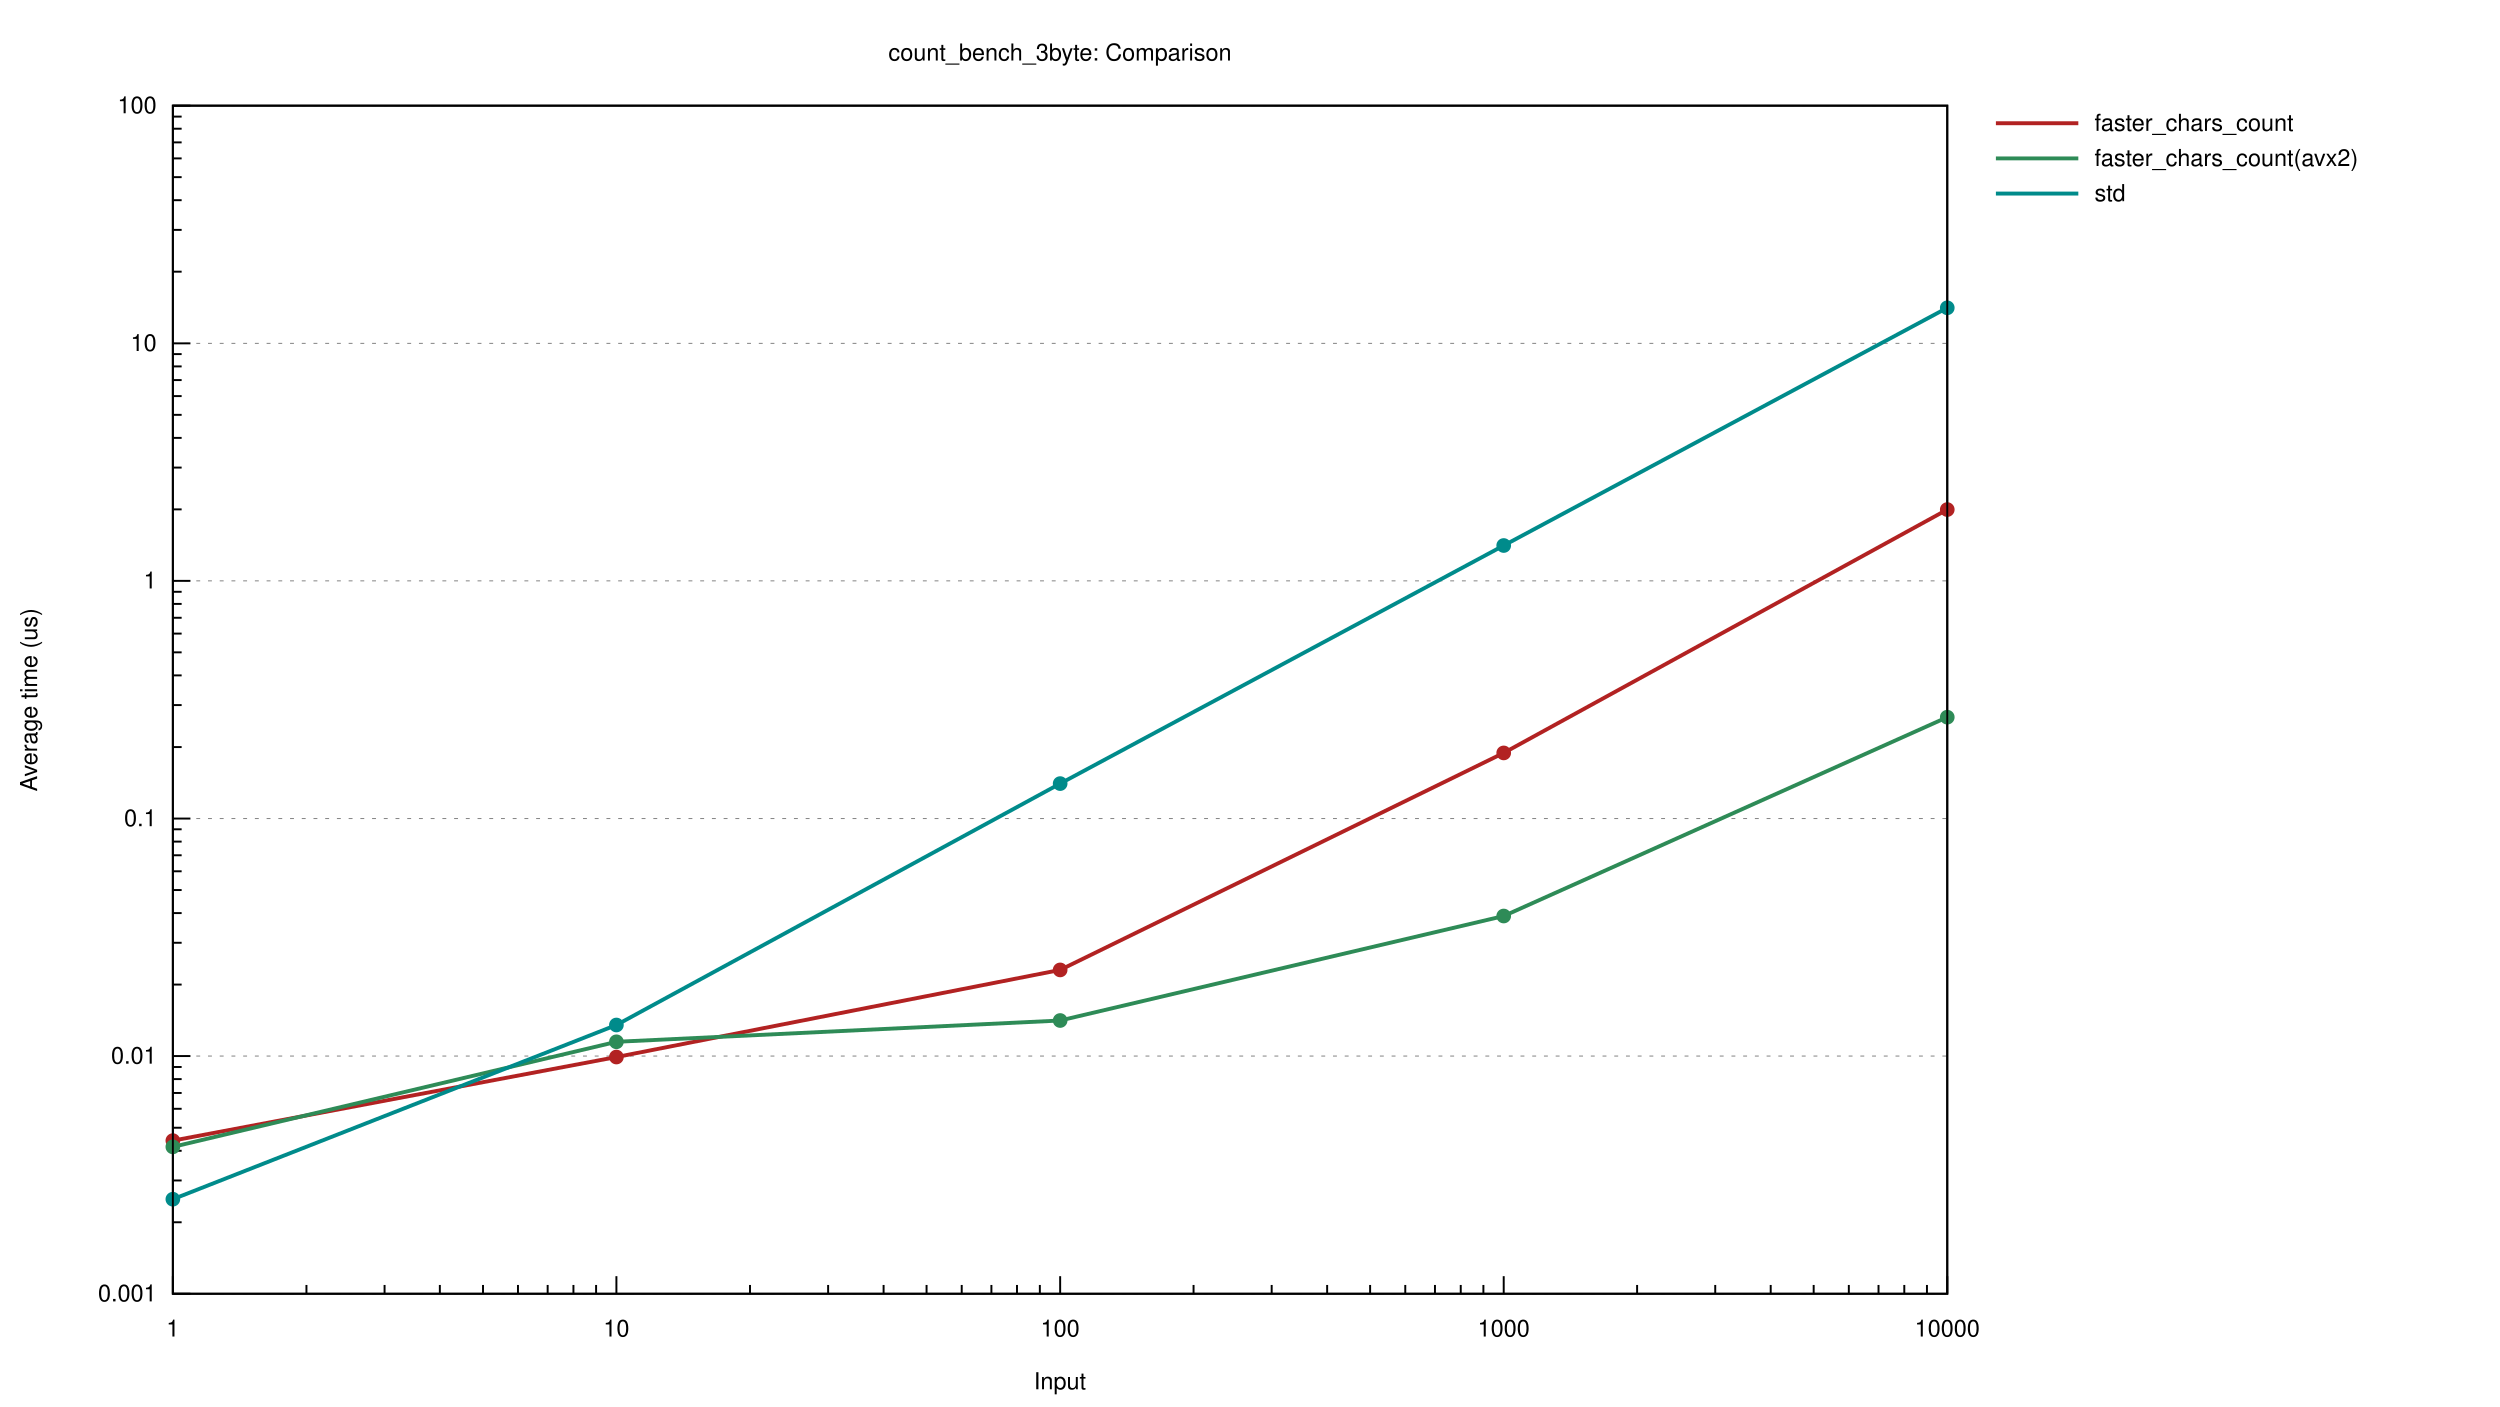
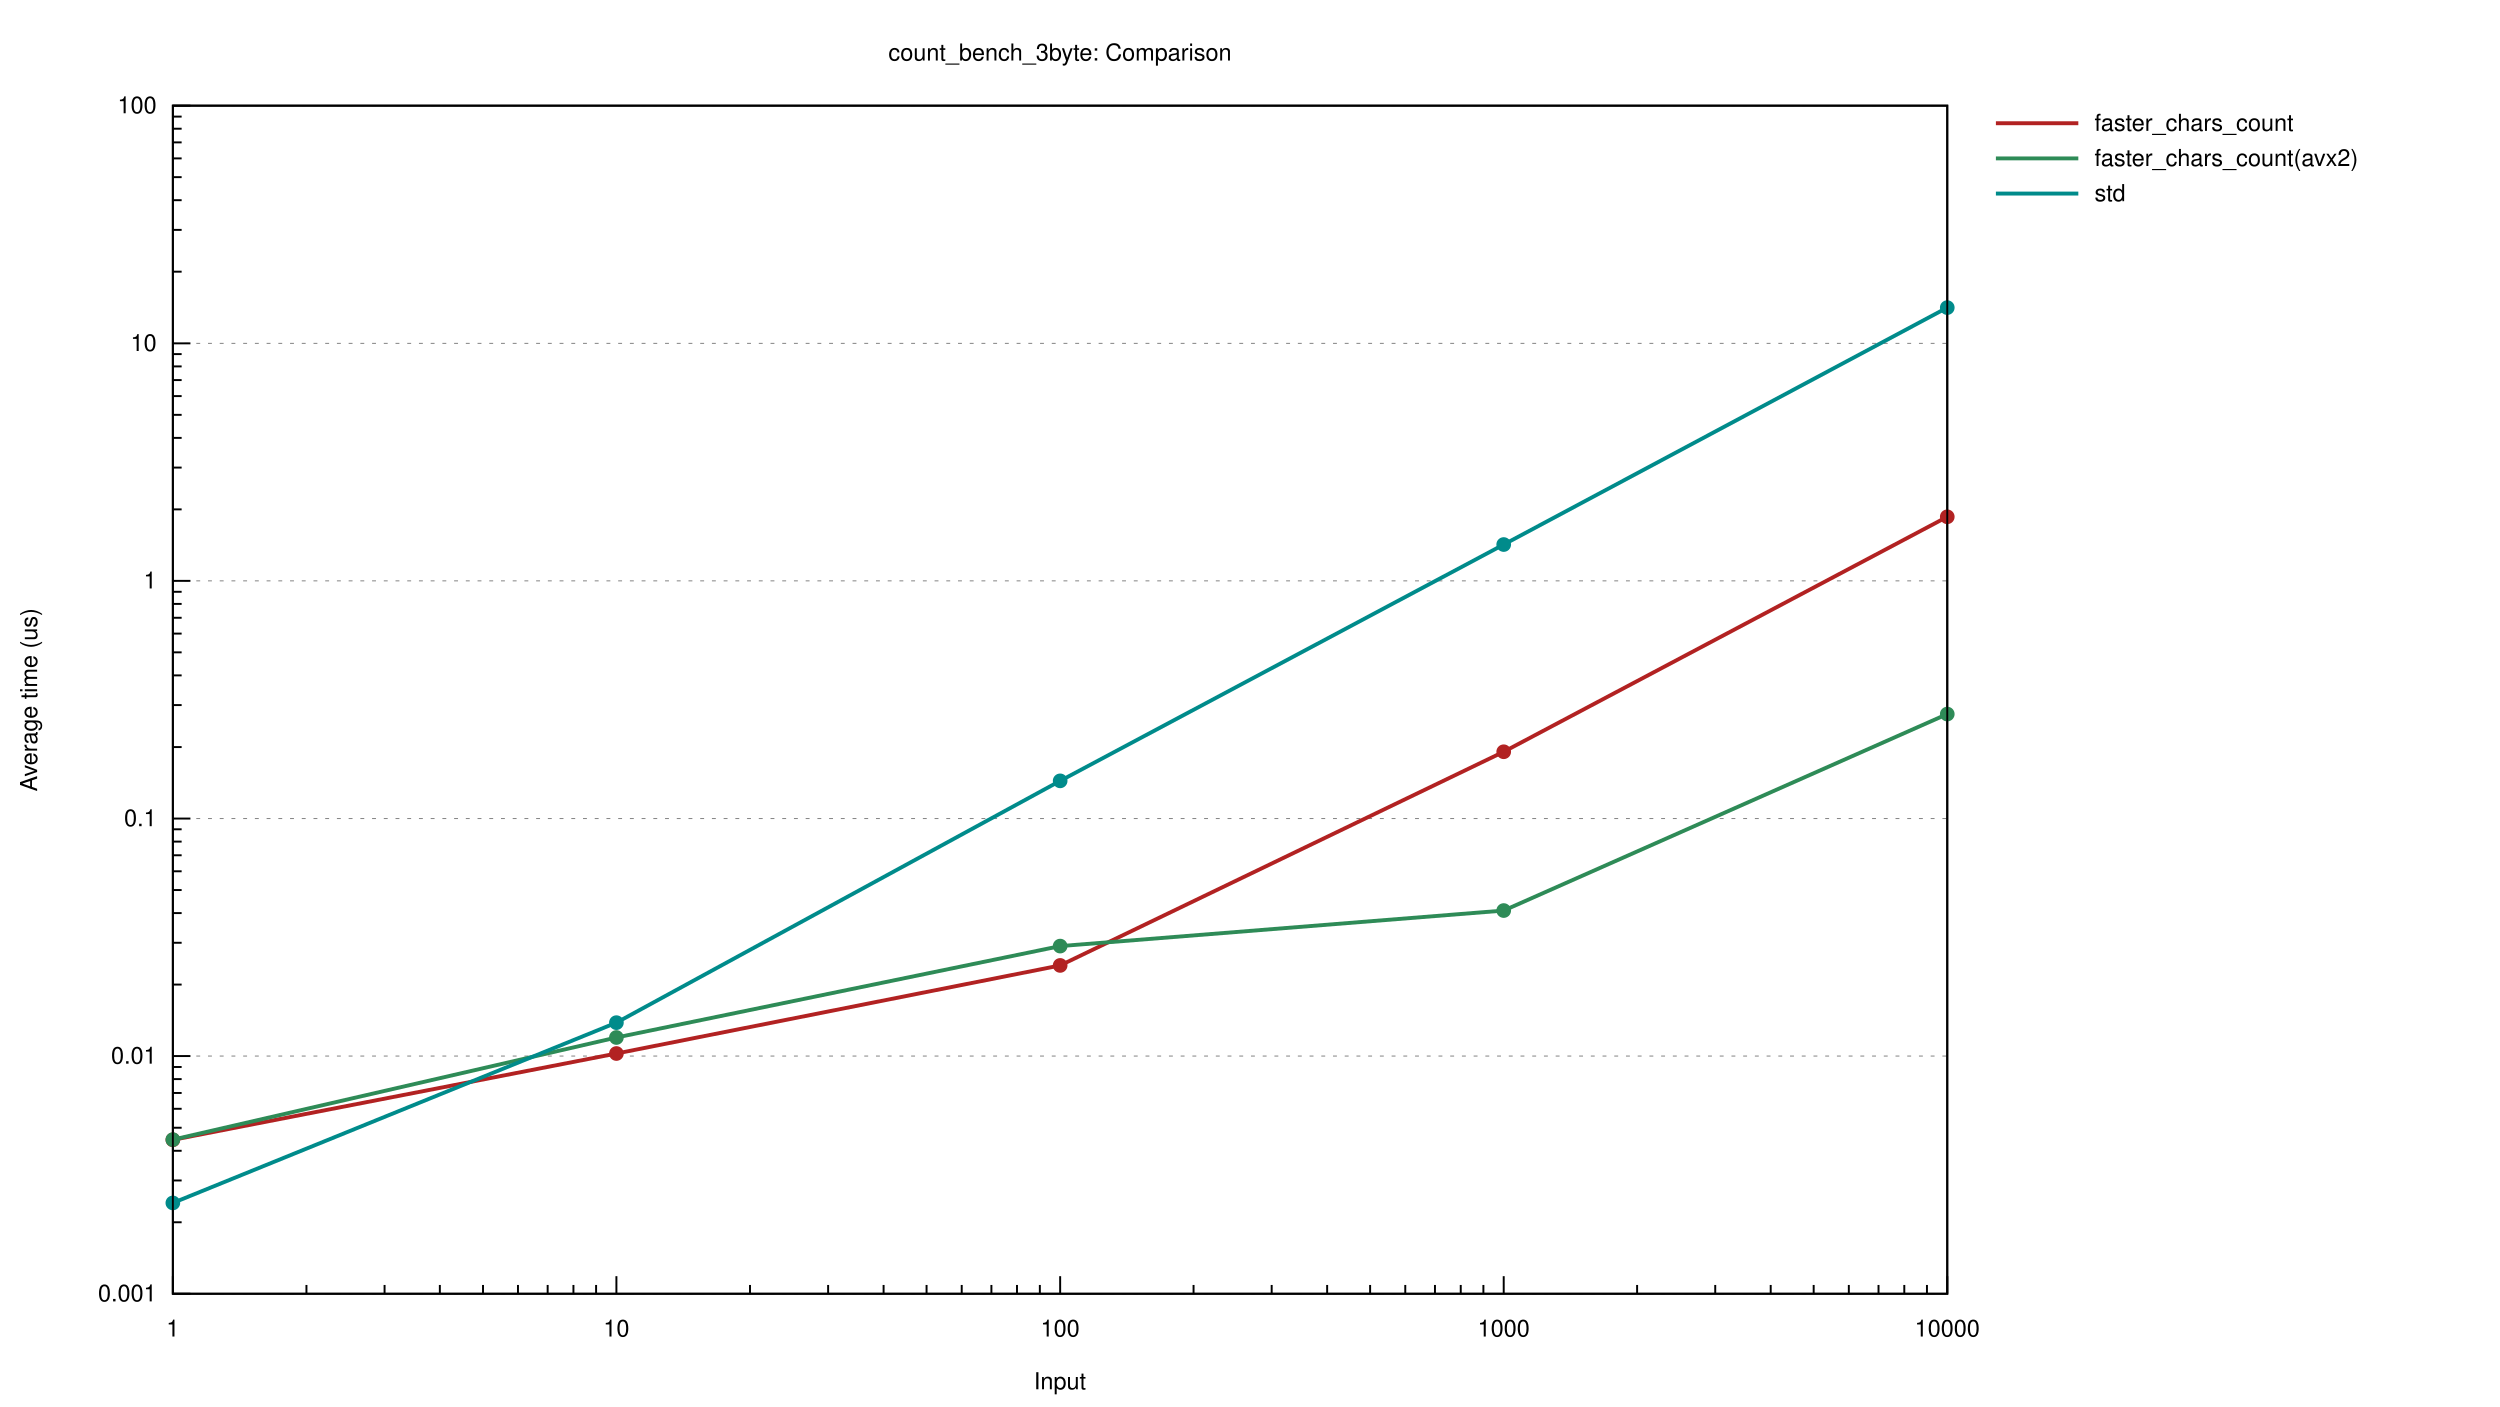
<svg xmlns="http://www.w3.org/2000/svg" xmlns:xlink="http://www.w3.org/1999/xlink" viewBox="0 0 1280 720">
  <g id="gnuplot_canvas">
    <rect x="0" y="0" width="1280" height="720" fill="none" />
    <defs>
      <circle id="gpDot" r="0.5" stroke-width="0.5" stroke="currentColor" />
      <path id="gpPt0" stroke-width="0.222" stroke="currentColor" d="M-1,0 h2 M0,-1 v2" />
      <path id="gpPt1" stroke-width="0.222" stroke="currentColor" d="M-1,-1 L1,1 M1,-1 L-1,1" />
      <path id="gpPt2" stroke-width="0.222" stroke="currentColor" d="M-1,0 L1,0 M0,-1 L0,1 M-1,-1 L1,1 M-1,1 L1,-1" />
      <rect id="gpPt3" stroke-width="0.222" stroke="currentColor" x="-1" y="-1" width="2" height="2" />
      <rect id="gpPt4" stroke-width="0.222" stroke="currentColor" fill="currentColor" x="-1" y="-1" width="2" height="2" />
      <circle id="gpPt5" stroke-width="0.222" stroke="currentColor" cx="0" cy="0" r="1" />
      <use xlink:href="#gpPt5" id="gpPt6" fill="currentColor" stroke="none" />
      <path id="gpPt7" stroke-width="0.222" stroke="currentColor" d="M0,-1.33 L-1.33,0.67 L1.33,0.67 z" />
      <use xlink:href="#gpPt7" id="gpPt8" fill="currentColor" stroke="none" />
      <use xlink:href="#gpPt7" id="gpPt9" stroke="currentColor" transform="rotate(180)" />
      <use xlink:href="#gpPt9" id="gpPt10" fill="currentColor" stroke="none" />
      <use xlink:href="#gpPt3" id="gpPt11" stroke="currentColor" transform="rotate(45)" />
      <use xlink:href="#gpPt11" id="gpPt12" fill="currentColor" stroke="none" />
      <path id="gpPt13" stroke-width="0.222" stroke="currentColor" d="M0,1.330 L1.265,0.411 L0.782,-1.067 L-0.782,-1.076 L-1.265,0.411 z" />
      <use xlink:href="#gpPt13" id="gpPt14" fill="currentColor" stroke="none" />
      <filter id="textbox" filterUnits="objectBoundingBox" x="0" y="0" height="1" width="1">
        <feFlood flood-color="white" flood-opacity="1" result="bgnd" />
        <feComposite in="SourceGraphic" in2="bgnd" operator="atop" />
      </filter>
      <filter id="greybox" filterUnits="objectBoundingBox" x="0" y="0" height="1" width="1">
        <feFlood flood-color="lightgrey" flood-opacity="1" result="grey" />
        <feComposite in="SourceGraphic" in2="grey" operator="atop" />
      </filter>
    </defs>
    <g fill="none" color="white" stroke="currentColor" stroke-width="1.00" stroke-linecap="butt" stroke-linejoin="miter">
</g>
    <g fill="none" color="black" stroke="currentColor" stroke-width="1.00" stroke-linecap="butt" stroke-linejoin="miter">
</g>
    <g fill="none" color="black" stroke="black" stroke-width="0.50" stroke-linecap="butt" stroke-linejoin="miter">
</g>
    <g fill="none" color="gray" stroke="currentColor" stroke-width="0.50" stroke-linecap="butt" stroke-linejoin="miter">
      <path stroke="gray" stroke-dasharray="2,4" class="gridline" d="M88.5,662.4 L997.0,662.4  " />
    </g>
    <g fill="none" color="gray" stroke="gray" stroke-width="1.00" stroke-linecap="butt" stroke-linejoin="miter">
</g>
    <g fill="none" color="black" stroke="currentColor" stroke-width="1.00" stroke-linecap="butt" stroke-linejoin="miter">
      <path stroke="black" d="M88.5,662.4 L97.5,662.4  " />
      <g transform="translate(80.2,666.3)" stroke="none" fill="black" font-family="Helvetica" font-size="12.00" text-anchor="end">
        <text>
          <tspan font-family="Helvetica"> 0.001</tspan>
        </text>
      </g>
    </g>
    <g fill="none" color="black" stroke="currentColor" stroke-width="1.00" stroke-linecap="butt" stroke-linejoin="miter">
      <path stroke="black" d="M88.5,625.8 L93.0,625.8 M88.5,604.4 L93.0,604.4 M88.5,589.2 L93.0,589.2 M88.5,577.4 L93.0,577.4   M88.5,567.7 L93.0,567.7 M88.5,559.6 L93.0,559.6 M88.5,552.5 L93.0,552.5 M88.5,546.3 L93.0,546.3    " />
    </g>
    <g fill="none" color="black" stroke="black" stroke-width="0.50" stroke-linecap="butt" stroke-linejoin="miter">
</g>
    <g fill="none" color="gray" stroke="currentColor" stroke-width="0.50" stroke-linecap="butt" stroke-linejoin="miter">
      <path stroke="gray" stroke-dasharray="2,4" class="gridline" d="M88.5,540.7 L997.0,540.7  " />
    </g>
    <g fill="none" color="gray" stroke="gray" stroke-width="1.00" stroke-linecap="butt" stroke-linejoin="miter">
</g>
    <g fill="none" color="black" stroke="currentColor" stroke-width="1.00" stroke-linecap="butt" stroke-linejoin="miter">
      <path stroke="black" d="M88.5,540.7 L97.5,540.7  " />
      <g transform="translate(80.2,544.6)" stroke="none" fill="black" font-family="Helvetica" font-size="12.00" text-anchor="end">
        <text>
          <tspan font-family="Helvetica"> 0.01</tspan>
        </text>
      </g>
    </g>
    <g fill="none" color="black" stroke="currentColor" stroke-width="1.00" stroke-linecap="butt" stroke-linejoin="miter">
      <path stroke="black" d="M88.5,504.1 L93.0,504.1 M88.5,482.7 L93.0,482.7 M88.5,467.5 L93.0,467.5 M88.5,455.7 L93.0,455.7   M88.5,446.1 L93.0,446.1 M88.5,437.9 L93.0,437.9 M88.5,430.9 L93.0,430.9 M88.5,424.6 L93.0,424.6    " />
    </g>
    <g fill="none" color="black" stroke="black" stroke-width="0.50" stroke-linecap="butt" stroke-linejoin="miter">
</g>
    <g fill="none" color="gray" stroke="currentColor" stroke-width="0.50" stroke-linecap="butt" stroke-linejoin="miter">
      <path stroke="gray" stroke-dasharray="2,4" class="gridline" d="M88.5,419.1 L997.0,419.1  " />
    </g>
    <g fill="none" color="gray" stroke="gray" stroke-width="1.00" stroke-linecap="butt" stroke-linejoin="miter">
</g>
    <g fill="none" color="black" stroke="currentColor" stroke-width="1.00" stroke-linecap="butt" stroke-linejoin="miter">
      <path stroke="black" d="M88.5,419.1 L97.5,419.1  " />
      <g transform="translate(80.2,423.0)" stroke="none" fill="black" font-family="Helvetica" font-size="12.00" text-anchor="end">
        <text>
          <tspan font-family="Helvetica"> 0.1</tspan>
        </text>
      </g>
    </g>
    <g fill="none" color="black" stroke="currentColor" stroke-width="1.00" stroke-linecap="butt" stroke-linejoin="miter">
      <path stroke="black" d="M88.5,382.5 L93.0,382.5 M88.5,361.0 L93.0,361.0 M88.5,345.8 L93.0,345.8 M88.5,334.0 L93.0,334.0   M88.5,324.4 L93.0,324.4 M88.5,316.3 L93.0,316.3 M88.5,309.2 L93.0,309.2 M88.5,303.0 L93.0,303.0    " />
    </g>
    <g fill="none" color="black" stroke="black" stroke-width="0.50" stroke-linecap="butt" stroke-linejoin="miter">
</g>
    <g fill="none" color="gray" stroke="currentColor" stroke-width="0.50" stroke-linecap="butt" stroke-linejoin="miter">
      <path stroke="gray" stroke-dasharray="2,4" class="gridline" d="M88.5,297.4 L997.0,297.4  " />
    </g>
    <g fill="none" color="gray" stroke="gray" stroke-width="1.00" stroke-linecap="butt" stroke-linejoin="miter">
</g>
    <g fill="none" color="black" stroke="currentColor" stroke-width="1.00" stroke-linecap="butt" stroke-linejoin="miter">
      <path stroke="black" d="M88.5,297.4 L97.5,297.4  " />
      <g transform="translate(80.2,301.3)" stroke="none" fill="black" font-family="Helvetica" font-size="12.00" text-anchor="end">
        <text>
          <tspan font-family="Helvetica"> 1</tspan>
        </text>
      </g>
    </g>
    <g fill="none" color="black" stroke="currentColor" stroke-width="1.00" stroke-linecap="butt" stroke-linejoin="miter">
      <path stroke="black" d="M88.5,260.8 L93.0,260.8 M88.5,239.4 L93.0,239.4 M88.5,224.2 L93.0,224.2 M88.5,212.4 L93.0,212.4   M88.5,202.8 L93.0,202.8 M88.5,194.6 L93.0,194.6 M88.5,187.6 L93.0,187.6 M88.5,181.3 L93.0,181.3    " />
    </g>
    <g fill="none" color="black" stroke="black" stroke-width="0.50" stroke-linecap="butt" stroke-linejoin="miter">
</g>
    <g fill="none" color="gray" stroke="currentColor" stroke-width="0.50" stroke-linecap="butt" stroke-linejoin="miter">
      <path stroke="gray" stroke-dasharray="2,4" class="gridline" d="M88.5,175.8 L997.0,175.8  " />
    </g>
    <g fill="none" color="gray" stroke="gray" stroke-width="1.00" stroke-linecap="butt" stroke-linejoin="miter">
</g>
    <g fill="none" color="black" stroke="currentColor" stroke-width="1.00" stroke-linecap="butt" stroke-linejoin="miter">
      <path stroke="black" d="M88.5,175.8 L97.5,175.8  " />
      <g transform="translate(80.2,179.7)" stroke="none" fill="black" font-family="Helvetica" font-size="12.00" text-anchor="end">
        <text>
          <tspan font-family="Helvetica"> 10</tspan>
        </text>
      </g>
    </g>
    <g fill="none" color="black" stroke="currentColor" stroke-width="1.00" stroke-linecap="butt" stroke-linejoin="miter">
      <path stroke="black" d="M88.5,139.1 L93.0,139.1 M88.5,117.7 L93.0,117.7 M88.5,102.5 L93.0,102.5 M88.5,90.7 L93.0,90.7   M88.5,81.1 L93.0,81.1 M88.5,72.9 L93.0,72.9 M88.5,65.9 L93.0,65.9 M88.5,59.7 L93.0,59.7    " />
    </g>
    <g fill="none" color="black" stroke="black" stroke-width="0.50" stroke-linecap="butt" stroke-linejoin="miter">
</g>
    <g fill="none" color="gray" stroke="currentColor" stroke-width="0.50" stroke-linecap="butt" stroke-linejoin="miter">
      <path stroke="gray" stroke-dasharray="2,4" class="gridline" d="M88.5,54.1 L997.0,54.1  " />
    </g>
    <g fill="none" color="gray" stroke="gray" stroke-width="1.00" stroke-linecap="butt" stroke-linejoin="miter">
</g>
    <g fill="none" color="black" stroke="currentColor" stroke-width="1.00" stroke-linecap="butt" stroke-linejoin="miter">
      <path stroke="black" d="M88.5,54.1 L97.5,54.1  " />
      <g transform="translate(80.2,58.0)" stroke="none" fill="black" font-family="Helvetica" font-size="12.00" text-anchor="end">
        <text>
          <tspan font-family="Helvetica"> 100</tspan>
        </text>
      </g>
    </g>
    <g fill="none" color="black" stroke="currentColor" stroke-width="1.00" stroke-linecap="butt" stroke-linejoin="miter">
      <path stroke="black" d="M88.5,662.4 L88.5,653.4  " />
      <g transform="translate(88.5,684.3)" stroke="none" fill="black" font-family="Helvetica" font-size="12.00" text-anchor="middle">
        <text>
          <tspan font-family="Helvetica"> 1</tspan>
        </text>
      </g>
    </g>
    <g fill="none" color="black" stroke="currentColor" stroke-width="1.00" stroke-linecap="butt" stroke-linejoin="miter">
      <path stroke="black" d="M156.9,662.4 L156.9,657.9 M196.9,662.4 L196.9,657.9 M225.2,662.4 L225.2,657.9 M247.3,662.4 L247.3,657.9   M265.2,662.4 L265.2,657.9 M280.4,662.4 L280.4,657.9 M293.6,662.4 L293.6,657.9 M305.2,662.4 L305.2,657.9   M315.6,662.4 L315.6,653.4  " />
      <g transform="translate(315.6,684.3)" stroke="none" fill="black" font-family="Helvetica" font-size="12.00" text-anchor="middle">
        <text>
          <tspan font-family="Helvetica"> 10</tspan>
        </text>
      </g>
    </g>
    <g fill="none" color="black" stroke="currentColor" stroke-width="1.00" stroke-linecap="butt" stroke-linejoin="miter">
      <path stroke="black" d="M384.0,662.4 L384.0,657.9 M424.0,662.4 L424.0,657.9 M452.4,662.4 L452.4,657.9 M474.4,662.4 L474.4,657.9   M492.4,662.4 L492.4,657.9 M507.6,662.4 L507.6,657.9 M520.7,662.4 L520.7,657.9 M532.4,662.4 L532.4,657.9   M542.8,662.4 L542.8,653.4  " />
      <g transform="translate(542.8,684.3)" stroke="none" fill="black" font-family="Helvetica" font-size="12.00" text-anchor="middle">
        <text>
          <tspan font-family="Helvetica"> 100</tspan>
        </text>
      </g>
    </g>
    <g fill="none" color="black" stroke="currentColor" stroke-width="1.00" stroke-linecap="butt" stroke-linejoin="miter">
      <path stroke="black" d="M611.1,662.4 L611.1,657.9 M651.1,662.4 L651.1,657.9 M679.5,662.4 L679.5,657.9 M701.5,662.4 L701.5,657.9   M719.5,662.4 L719.5,657.9 M734.7,662.4 L734.7,657.9 M747.9,662.4 L747.9,657.9 M759.5,662.4 L759.5,657.9   M769.9,662.4 L769.9,653.4  " />
      <g transform="translate(769.9,684.3)" stroke="none" fill="black" font-family="Helvetica" font-size="12.00" text-anchor="middle">
        <text>
          <tspan font-family="Helvetica"> 1000</tspan>
        </text>
      </g>
    </g>
    <g fill="none" color="black" stroke="currentColor" stroke-width="1.00" stroke-linecap="butt" stroke-linejoin="miter">
      <path stroke="black" d="M838.2,662.4 L838.2,657.9 M878.2,662.4 L878.2,657.9 M906.6,662.4 L906.6,657.9 M928.6,662.4 L928.6,657.9   M946.6,662.4 L946.6,657.9 M961.8,662.4 L961.8,657.9 M975.0,662.4 L975.0,657.9 M986.6,662.4 L986.6,657.9   M997.0,662.4 L997.0,653.4  " />
      <g transform="translate(997.0,684.3)" stroke="none" fill="black" font-family="Helvetica" font-size="12.00" text-anchor="middle">
        <text>
          <tspan font-family="Helvetica"> 10000</tspan>
        </text>
      </g>
    </g>
    <g fill="none" color="black" stroke="currentColor" stroke-width="1.00" stroke-linecap="butt" stroke-linejoin="miter">
</g>
    <g fill="none" color="black" stroke="currentColor" stroke-width="1.00" stroke-linecap="butt" stroke-linejoin="miter">
      <path stroke="black" d="M88.5,54.1 L88.5,662.4 L997.0,662.4 L997.0,54.1 L88.5,54.1 Z  " />
    </g>
    <g fill="none" color="black" stroke="currentColor" stroke-width="1.00" stroke-linecap="butt" stroke-linejoin="miter">
      <g transform="translate(19.0,358.3) rotate(270)" stroke="none" fill="black" font-family="Helvetica" font-size="12.00" text-anchor="middle">
        <text>
          <tspan font-family="Helvetica">Average time (us)</tspan>
        </text>
      </g>
    </g>
    <g fill="none" color="black" stroke="currentColor" stroke-width="1.00" stroke-linecap="butt" stroke-linejoin="miter">
      <g transform="translate(542.7,711.3)" stroke="none" fill="black" font-family="Helvetica" font-size="12.00" text-anchor="middle">
        <text>
          <tspan font-family="Helvetica">Input</tspan>
        </text>
      </g>
    </g>
    <g fill="none" color="black" stroke="currentColor" stroke-width="1.00" stroke-linecap="butt" stroke-linejoin="miter">
      <g transform="translate(542.7,31.0)" stroke="none" fill="black" font-family="Helvetica" font-size="12.00" text-anchor="middle">
        <text>
          <tspan font-family="Helvetica">count_bench_3byte: Comparison</tspan>
        </text>
      </g>
    </g>
    <g fill="none" color="black" stroke="currentColor" stroke-width="1.00" stroke-linecap="butt" stroke-linejoin="miter">
</g>
    <g id="gnuplot_plot_1">
      <g fill="none" color="white" stroke="currentColor" stroke-width="2.00" stroke-linecap="butt" stroke-linejoin="miter">
</g>
      <g fill="none" color="black" stroke="currentColor" stroke-width="2.00" stroke-linecap="butt" stroke-linejoin="miter">
        <g transform="translate(1072.4,67.0)" stroke="none" fill="black" font-family="Helvetica" font-size="12.00" text-anchor="start">
          <text>
            <tspan font-family="Helvetica">faster_chars_count</tspan>
          </text>
        </g>
      </g>
      <g fill="none" color="black" stroke="currentColor" stroke-width="2.00" stroke-linecap="butt" stroke-linejoin="miter">
-         <path stroke="rgb(178,  34,  34)" d="M1021.9,63.1 L1064.1,63.1 M88.5,584.0 L315.6,541.2 L542.8,496.6 L769.9,385.5 L997.0,260.9  " />
+         <path stroke="rgb(178,  34,  34)" d="M1021.9,63.1 L1064.1,63.1 M88.5,583.6 L315.6,539.4 L542.8,494.3 L769.9,384.9 L997.0,264.6  " />
      </g>
    </g>
    <g id="gnuplot_plot_2">
      <g fill="none" color="white" stroke="rgb(178,  34,  34)" stroke-width="1.00" stroke-linecap="butt" stroke-linejoin="miter">
</g>
      <g fill="none" color="black" stroke="currentColor" stroke-width="1.00" stroke-linecap="butt" stroke-linejoin="miter">
-         <use xlink:href="#gpPt6" transform="translate(88.5,584.0) scale(3.38)" color="rgb(178,  34,  34)" />
-         <use xlink:href="#gpPt6" transform="translate(315.6,541.2) scale(3.38)" color="rgb(178,  34,  34)" />
-         <use xlink:href="#gpPt6" transform="translate(542.8,496.6) scale(3.38)" color="rgb(178,  34,  34)" />
-         <use xlink:href="#gpPt6" transform="translate(769.9,385.5) scale(3.38)" color="rgb(178,  34,  34)" />
-         <use xlink:href="#gpPt6" transform="translate(997.0,260.9) scale(3.38)" color="rgb(178,  34,  34)" />
+         <use xlink:href="#gpPt6" transform="translate(88.5,583.6) scale(3.38)" color="rgb(178,  34,  34)" />
+         <use xlink:href="#gpPt6" transform="translate(315.6,539.4) scale(3.38)" color="rgb(178,  34,  34)" />
+         <use xlink:href="#gpPt6" transform="translate(542.8,494.3) scale(3.38)" color="rgb(178,  34,  34)" />
+         <use xlink:href="#gpPt6" transform="translate(769.9,384.9) scale(3.38)" color="rgb(178,  34,  34)" />
+         <use xlink:href="#gpPt6" transform="translate(997.0,264.6) scale(3.38)" color="rgb(178,  34,  34)" />
      </g>
    </g>
    <g id="gnuplot_plot_3">
      <g fill="none" color="white" stroke="rgb(178,  34,  34)" stroke-width="2.00" stroke-linecap="butt" stroke-linejoin="miter">
</g>
      <g fill="none" color="black" stroke="currentColor" stroke-width="2.00" stroke-linecap="butt" stroke-linejoin="miter">
        <g transform="translate(1072.4,85.0)" stroke="none" fill="black" font-family="Helvetica" font-size="12.00" text-anchor="start">
          <text>
            <tspan font-family="Helvetica">faster_chars_count(avx2)</tspan>
          </text>
        </g>
      </g>
      <g fill="none" color="black" stroke="currentColor" stroke-width="2.00" stroke-linecap="butt" stroke-linejoin="miter">
-         <path stroke="rgb( 46, 139,  87)" d="M1021.9,81.1 L1064.1,81.1 M88.5,587.2 L315.6,533.4 L542.8,522.5 L769.9,469.0 L997.0,367.2  " />
+         <path stroke="rgb( 46, 139,  87)" d="M1021.9,81.1 L1064.1,81.1 M88.5,583.5 L315.6,531.2 L542.8,484.4 L769.9,466.2 L997.0,365.6  " />
      </g>
    </g>
    <g id="gnuplot_plot_4">
      <g fill="none" color="white" stroke="rgb( 46, 139,  87)" stroke-width="1.00" stroke-linecap="butt" stroke-linejoin="miter">
</g>
      <g fill="none" color="black" stroke="currentColor" stroke-width="1.00" stroke-linecap="butt" stroke-linejoin="miter">
-         <use xlink:href="#gpPt6" transform="translate(88.5,587.2) scale(3.38)" color="rgb( 46, 139,  87)" />
-         <use xlink:href="#gpPt6" transform="translate(315.6,533.4) scale(3.38)" color="rgb( 46, 139,  87)" />
-         <use xlink:href="#gpPt6" transform="translate(542.8,522.5) scale(3.38)" color="rgb( 46, 139,  87)" />
-         <use xlink:href="#gpPt6" transform="translate(769.9,469.0) scale(3.38)" color="rgb( 46, 139,  87)" />
-         <use xlink:href="#gpPt6" transform="translate(997.0,367.2) scale(3.38)" color="rgb( 46, 139,  87)" />
+         <use xlink:href="#gpPt6" transform="translate(88.5,583.5) scale(3.38)" color="rgb( 46, 139,  87)" />
+         <use xlink:href="#gpPt6" transform="translate(315.6,531.2) scale(3.38)" color="rgb( 46, 139,  87)" />
+         <use xlink:href="#gpPt6" transform="translate(542.8,484.4) scale(3.38)" color="rgb( 46, 139,  87)" />
+         <use xlink:href="#gpPt6" transform="translate(769.9,466.2) scale(3.38)" color="rgb( 46, 139,  87)" />
+         <use xlink:href="#gpPt6" transform="translate(997.0,365.6) scale(3.38)" color="rgb( 46, 139,  87)" />
      </g>
    </g>
    <g id="gnuplot_plot_5">
      <g fill="none" color="white" stroke="rgb( 46, 139,  87)" stroke-width="2.00" stroke-linecap="butt" stroke-linejoin="miter">
</g>
      <g fill="none" color="black" stroke="currentColor" stroke-width="2.00" stroke-linecap="butt" stroke-linejoin="miter">
        <g transform="translate(1072.4,103.0)" stroke="none" fill="black" font-family="Helvetica" font-size="12.00" text-anchor="start">
          <text>
            <tspan font-family="Helvetica">std</tspan>
          </text>
        </g>
      </g>
      <g fill="none" color="black" stroke="currentColor" stroke-width="2.00" stroke-linecap="butt" stroke-linejoin="miter">
-         <path stroke="rgb(  0, 139, 139)" d="M1021.9,99.1 L1064.1,99.1 M88.5,614.0 L315.6,524.8 L542.8,401.2 L769.9,279.3 L997.0,157.6  " />
+         <path stroke="rgb(  0, 139, 139)" d="M1021.9,99.1 L1064.1,99.1 M88.5,615.9 L315.6,523.6 L542.8,399.8 L769.9,278.8 L997.0,157.5  " />
      </g>
    </g>
    <g id="gnuplot_plot_6">
      <g fill="none" color="white" stroke="rgb(  0, 139, 139)" stroke-width="1.00" stroke-linecap="butt" stroke-linejoin="miter">
</g>
      <g fill="none" color="black" stroke="currentColor" stroke-width="1.00" stroke-linecap="butt" stroke-linejoin="miter">
-         <use xlink:href="#gpPt6" transform="translate(88.5,614.0) scale(3.38)" color="rgb(  0, 139, 139)" />
-         <use xlink:href="#gpPt6" transform="translate(315.6,524.8) scale(3.38)" color="rgb(  0, 139, 139)" />
-         <use xlink:href="#gpPt6" transform="translate(542.8,401.2) scale(3.38)" color="rgb(  0, 139, 139)" />
-         <use xlink:href="#gpPt6" transform="translate(769.9,279.3) scale(3.38)" color="rgb(  0, 139, 139)" />
-         <use xlink:href="#gpPt6" transform="translate(997.0,157.6) scale(3.38)" color="rgb(  0, 139, 139)" />
+         <use xlink:href="#gpPt6" transform="translate(88.5,615.9) scale(3.38)" color="rgb(  0, 139, 139)" />
+         <use xlink:href="#gpPt6" transform="translate(315.6,523.6) scale(3.38)" color="rgb(  0, 139, 139)" />
+         <use xlink:href="#gpPt6" transform="translate(542.8,399.8) scale(3.38)" color="rgb(  0, 139, 139)" />
+         <use xlink:href="#gpPt6" transform="translate(769.9,278.8) scale(3.38)" color="rgb(  0, 139, 139)" />
+         <use xlink:href="#gpPt6" transform="translate(997.0,157.5) scale(3.38)" color="rgb(  0, 139, 139)" />
      </g>
    </g>
    <g fill="none" color="white" stroke="rgb(  0, 139, 139)" stroke-width="2.00" stroke-linecap="butt" stroke-linejoin="miter">
</g>
    <g fill="none" color="black" stroke="currentColor" stroke-width="2.00" stroke-linecap="butt" stroke-linejoin="miter">
</g>
    <g fill="none" color="black" stroke="black" stroke-width="1.00" stroke-linecap="butt" stroke-linejoin="miter">
</g>
    <g fill="none" color="black" stroke="currentColor" stroke-width="1.00" stroke-linecap="butt" stroke-linejoin="miter">
      <path stroke="black" d="M88.5,54.1 L88.5,662.4 L997.0,662.4 L997.0,54.1 L88.5,54.1 Z  " />
    </g>
    <g fill="none" color="black" stroke="currentColor" stroke-width="1.00" stroke-linecap="butt" stroke-linejoin="miter">
</g>
  </g>
</svg>
